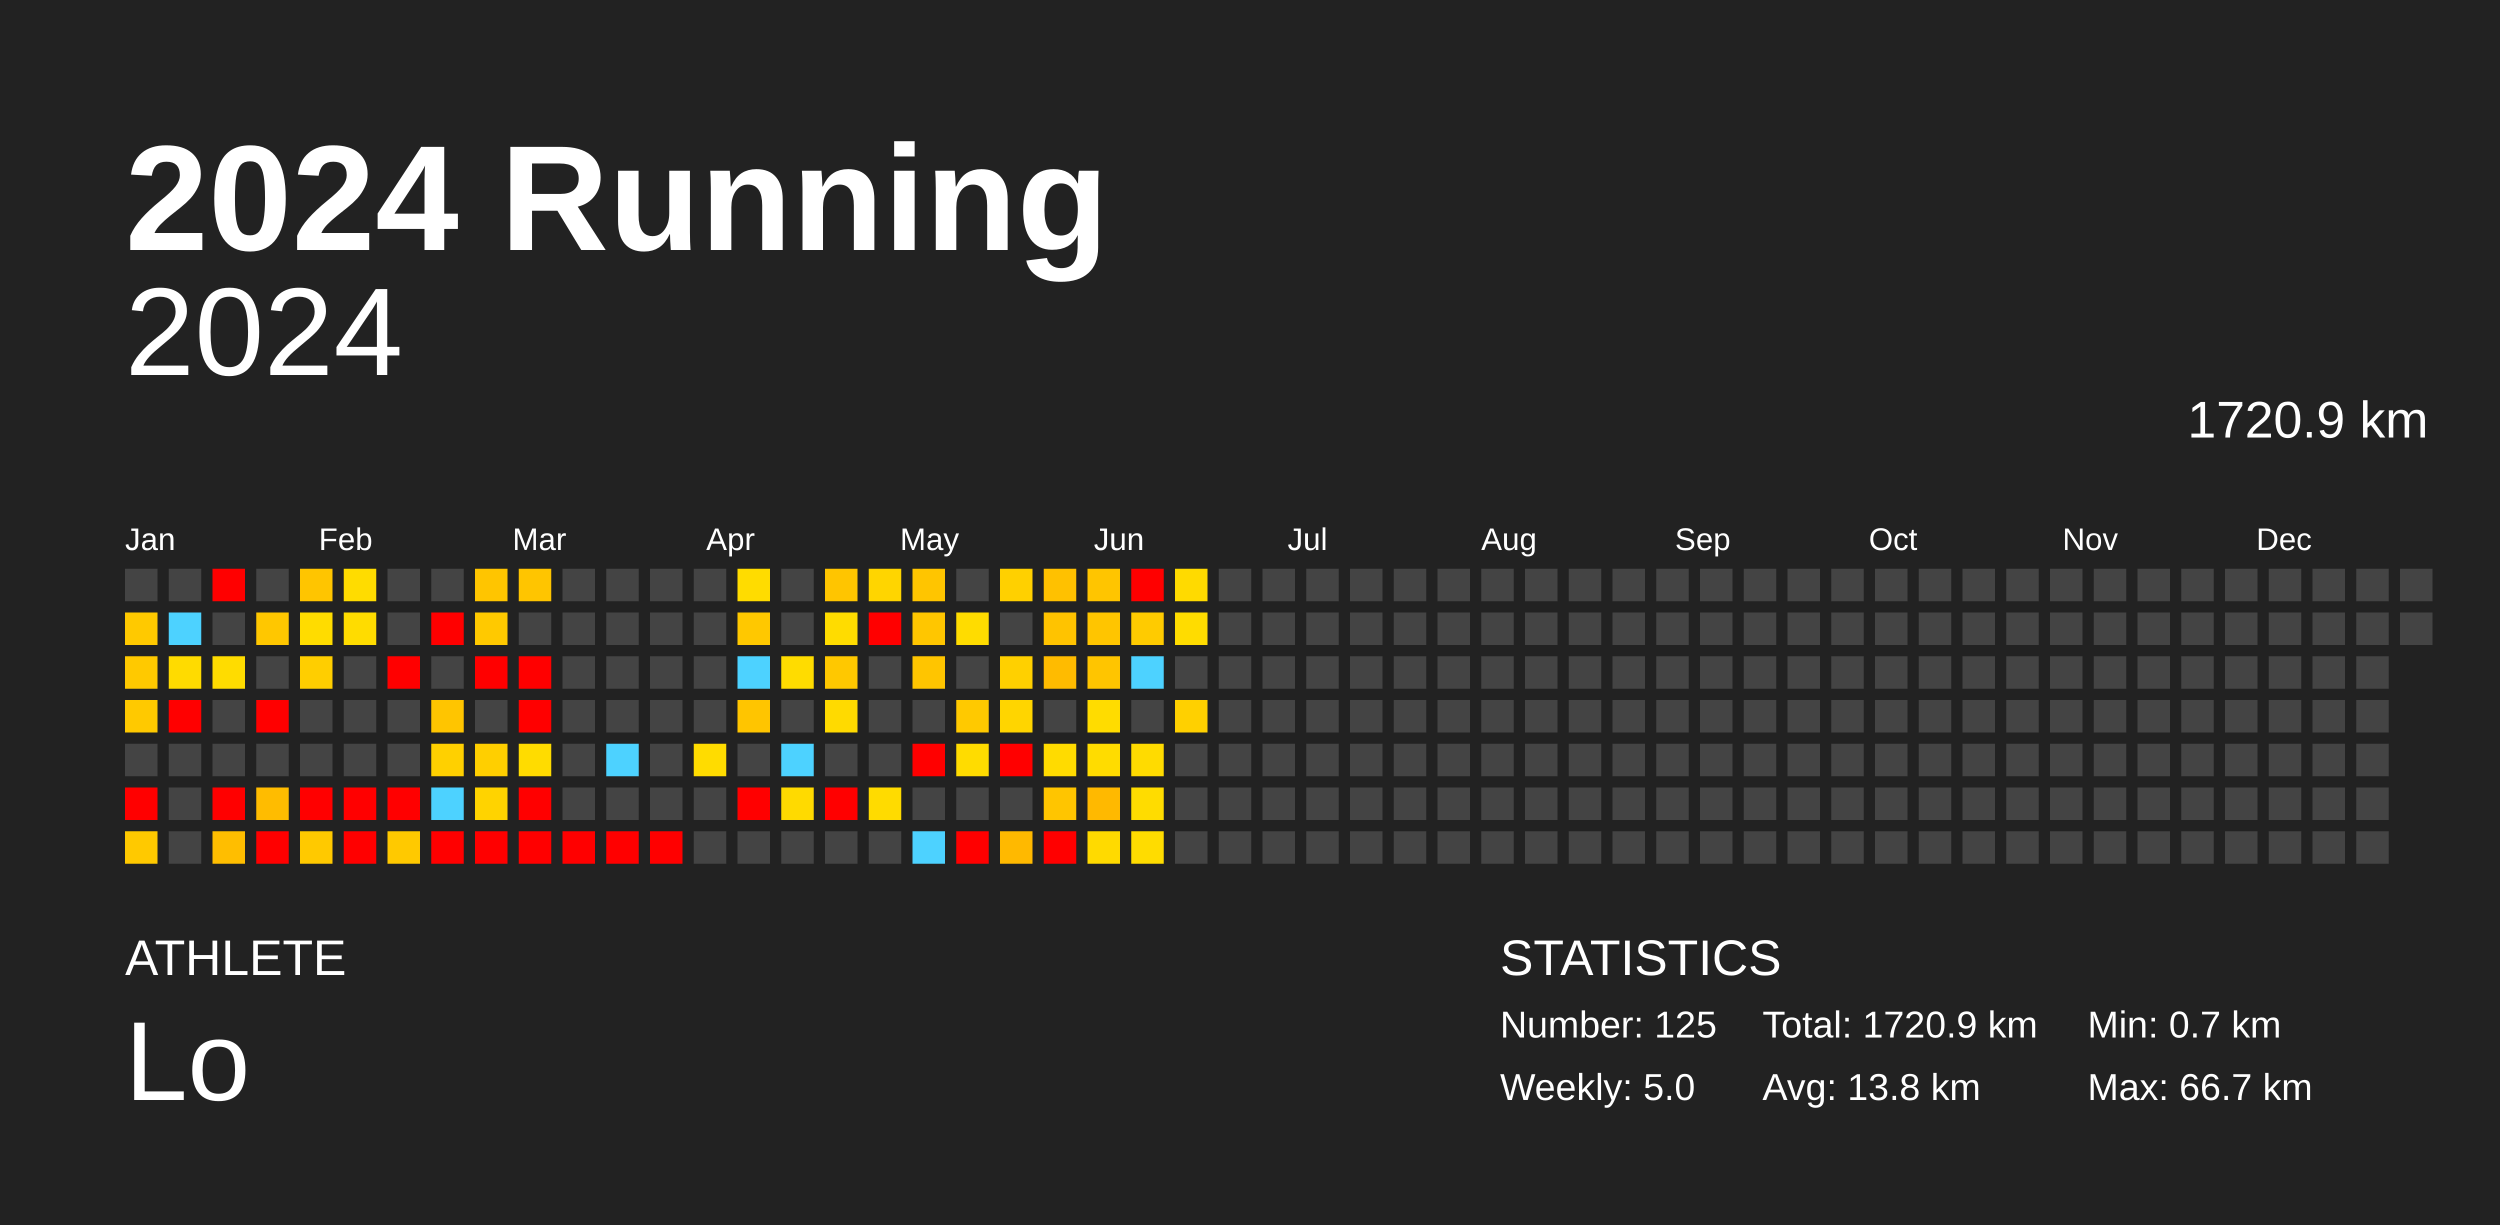
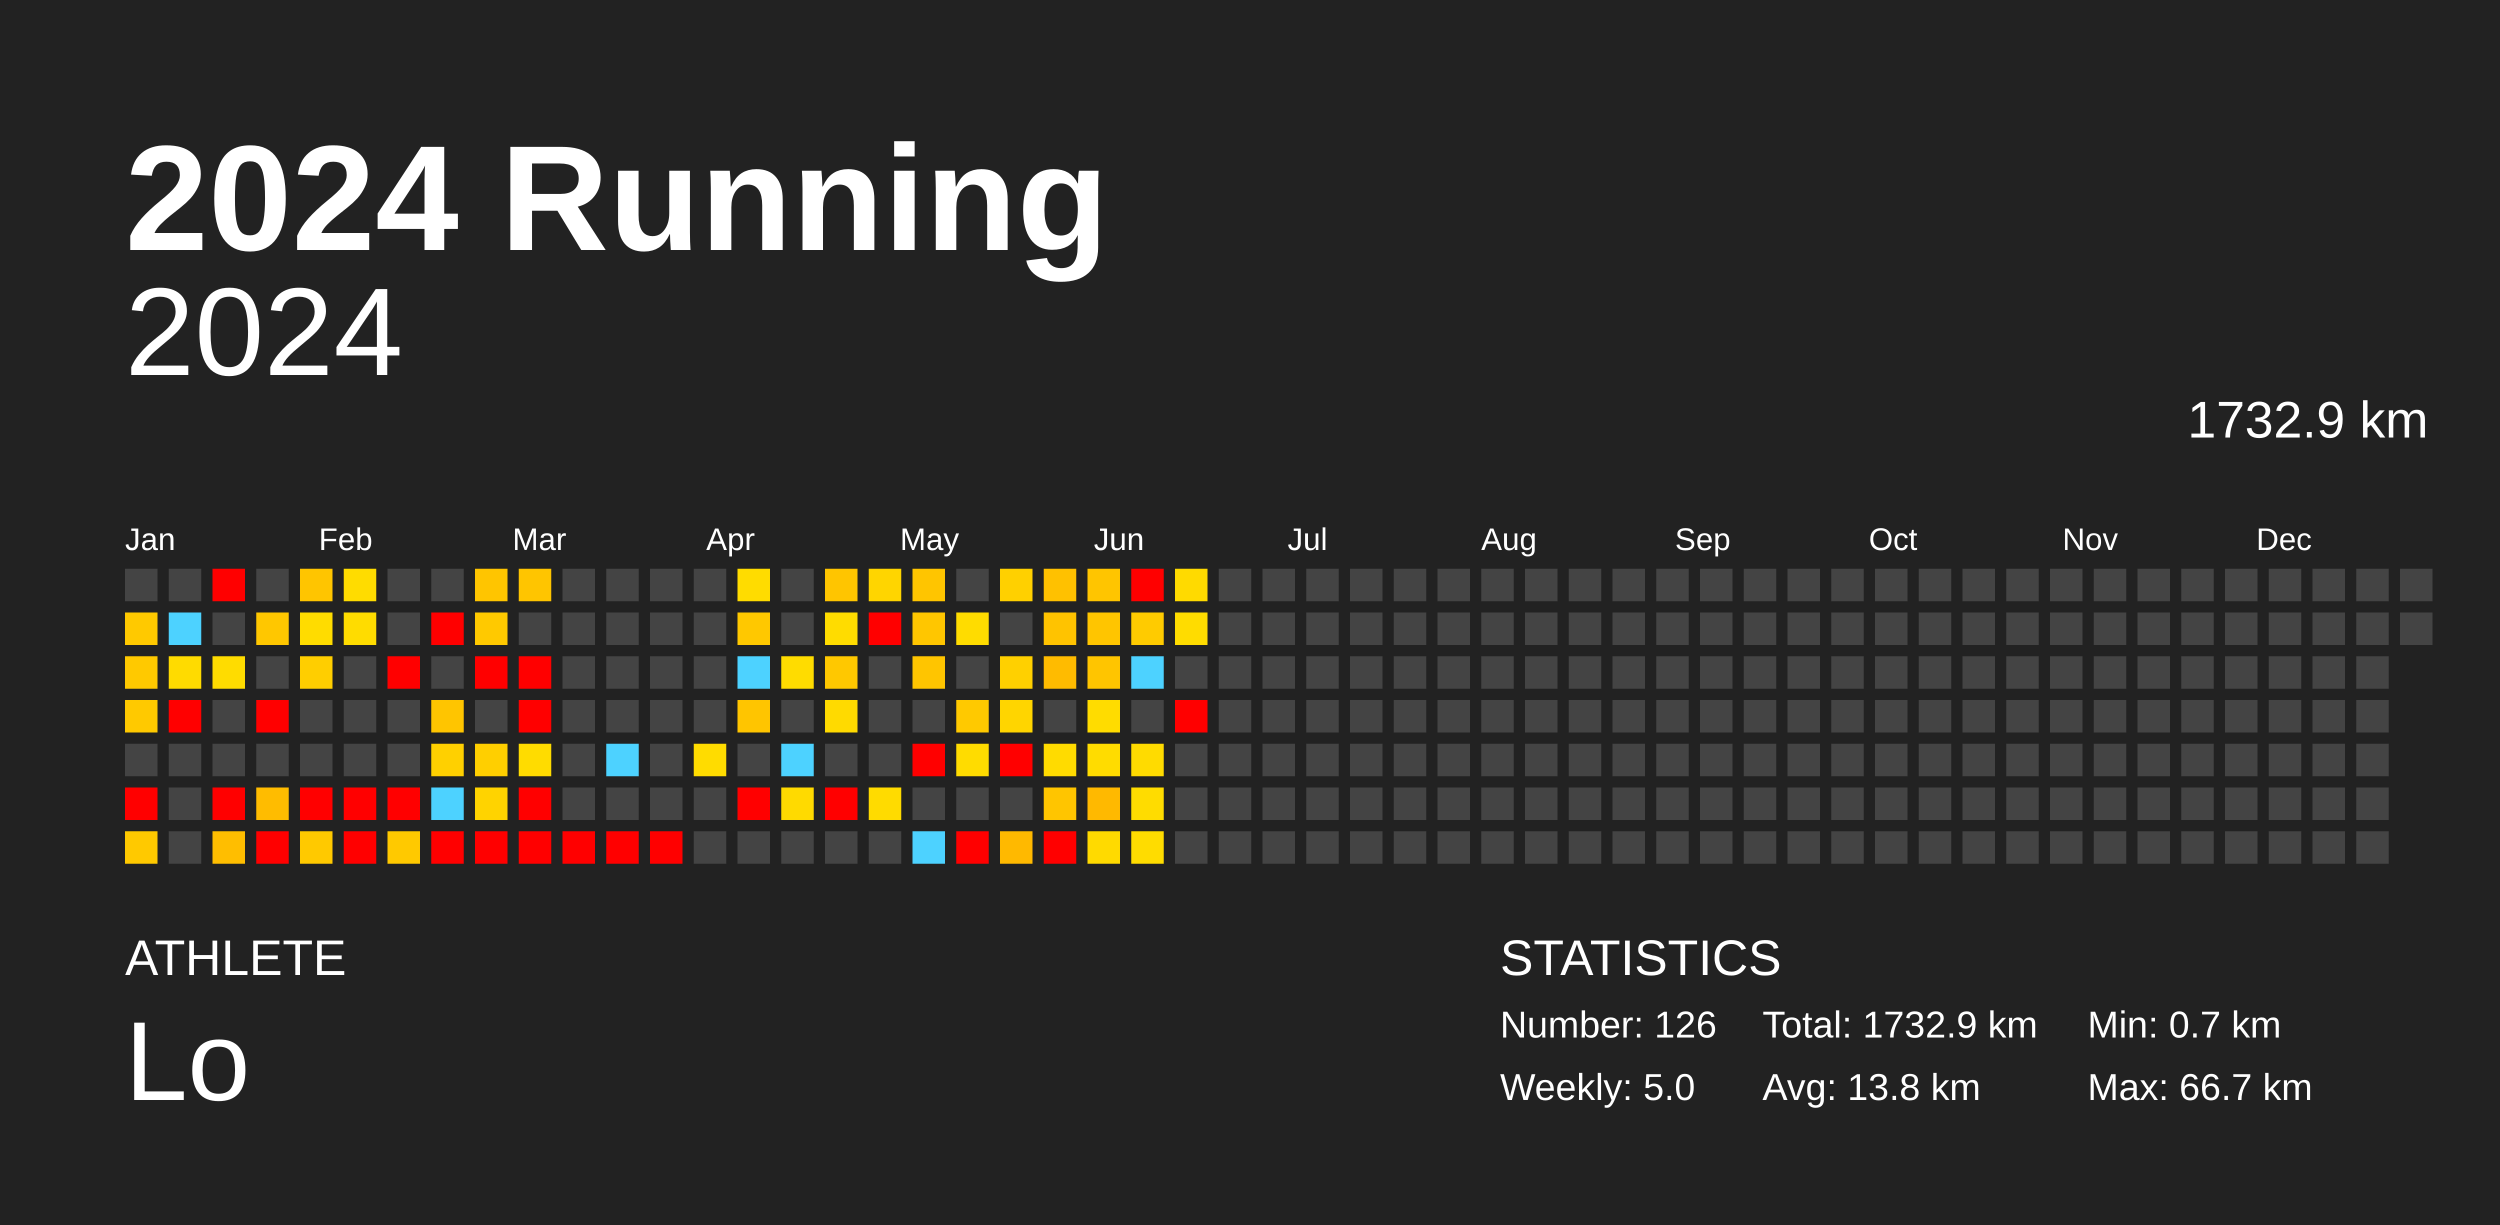
<svg xmlns="http://www.w3.org/2000/svg" baseProfile="full" height="98mm" version="1.1" viewBox="0,0,200,98" width="200mm">
  <defs />
  <rect fill="#222222" height="98" width="200" x="0" y="0" />
  <text fill="#FFFFFF" style="font-size:12px; font-family:Arial; font-weight:bold;" x="10" y="20">2024 Running</text>
  <text fill="#FFFFFF" style="font-size:4px; font-family:Arial" x="10" y="78">ATHLETE</text>
  <text fill="#FFFFFF" style="font-size:9px; font-family:Arial" x="10" y="88">Lo</text>
  <text fill="#FFFFFF" style="font-size:4px; font-family:Arial" x="120" y="78">STATISTICS</text>
-   <text fill="#FFFFFF" style="font-size:3px; font-family:Arial" x="120" y="83">Number: 125</text>
+   <text fill="#FFFFFF" style="font-size:3px; font-family:Arial" x="120" y="83">Number: 126</text>
  <text fill="#FFFFFF" style="font-size:3px; font-family:Arial" x="120" y="88">Weekly: 5.0</text>
-   <text fill="#FFFFFF" style="font-size:3px; font-family:Arial" x="141" y="83">Total: 1720.9 km</text>
+   <text fill="#FFFFFF" style="font-size:3px; font-family:Arial" x="141" y="83">Total: 1732.9 km</text>
  <text fill="#FFFFFF" style="font-size:3px; font-family:Arial" x="141" y="88">Avg: 13.8 km</text>
  <text fill="#FFFFFF" style="font-size:3px; font-family:Arial" x="167" y="83">Min: 0.7 km</text>
  <text fill="#FFFFFF" style="font-size:3px; font-family:Arial" x="167" y="88">Max: 66.7 km</text>
  <text alignment-baseline="hanging" fill="#FFFFFF" style="font-size:10.0px; font-family:Arial;" x="10" y="30">2024</text>
-   <text alignment-baseline="hanging" fill="#FFFFFF" style="font-size:4.125px; font-family:Arial;" x="175" y="35">1720.9 km</text>
+   <text alignment-baseline="hanging" fill="#FFFFFF" style="font-size:4.125px; font-family:Arial;" x="175" y="35">1732.9 km</text>
  <text fill="#FFFFFF" style="font-size:2.5px; font-family:Arial" x="10.0" y="44">Jan</text>
  <text fill="#FFFFFF" style="font-size:2.5px; font-family:Arial" x="25.5" y="44">Feb</text>
  <text fill="#FFFFFF" style="font-size:2.5px; font-family:Arial" x="41.0" y="44">Mar</text>
  <text fill="#FFFFFF" style="font-size:2.5px; font-family:Arial" x="56.5" y="44">Apr</text>
  <text fill="#FFFFFF" style="font-size:2.5px; font-family:Arial" x="72.0" y="44">May</text>
  <text fill="#FFFFFF" style="font-size:2.5px; font-family:Arial" x="87.5" y="44">Jun</text>
  <text fill="#FFFFFF" style="font-size:2.5px; font-family:Arial" x="103.0" y="44">Jul</text>
  <text fill="#FFFFFF" style="font-size:2.5px; font-family:Arial" x="118.5" y="44">Aug</text>
  <text fill="#FFFFFF" style="font-size:2.5px; font-family:Arial" x="134.0" y="44">Sep</text>
  <text fill="#FFFFFF" style="font-size:2.5px; font-family:Arial" x="149.5" y="44">Oct</text>
  <text fill="#FFFFFF" style="font-size:2.5px; font-family:Arial" x="165.0" y="44">Nov</text>
  <text fill="#FFFFFF" style="font-size:2.5px; font-family:Arial" x="180.5" y="44">Dec</text>
  <rect fill="#444444" height="2.6" width="2.6" x="10.0" y="45.5" />
  <rect fill="#ffc900" height="2.6" width="2.6" x="10.0" y="49.0" />
  <rect fill="#ffc900" height="2.6" width="2.6" x="10.0" y="52.5" />
  <rect fill="#ffc900" height="2.6" width="2.6" x="10.0" y="56.0" />
  <rect fill="#444444" height="2.6" width="2.6" x="10.0" y="59.5" />
  <rect fill="red" height="2.6" width="2.6" x="10.0" y="63.0" />
  <rect fill="#ffc900" height="2.6" width="2.6" x="10.0" y="66.5" />
  <rect fill="#444444" height="2.6" width="2.6" x="13.5" y="45.5" />
  <rect fill="#4dd2ff" height="2.6" width="2.6" x="13.5" y="49.0" />
  <rect fill="#ffdb00" height="2.6" width="2.6" x="13.5" y="52.5" />
  <rect fill="red" height="2.6" width="2.6" x="13.5" y="56.0" />
  <rect fill="#444444" height="2.6" width="2.6" x="13.5" y="59.5" />
  <rect fill="#444444" height="2.6" width="2.6" x="13.5" y="63.0" />
  <rect fill="#444444" height="2.6" width="2.6" x="13.5" y="66.5" />
  <rect fill="red" height="2.6" width="2.6" x="17.0" y="45.5" />
  <rect fill="#444444" height="2.6" width="2.6" x="17.0" y="49.0" />
  <rect fill="#ffdc00" height="2.6" width="2.6" x="17.0" y="52.5" />
  <rect fill="#444444" height="2.6" width="2.6" x="17.0" y="56.0" />
  <rect fill="#444444" height="2.6" width="2.6" x="17.0" y="59.5" />
  <rect fill="red" height="2.6" width="2.6" x="17.0" y="63.0" />
  <rect fill="#ffbe00" height="2.6" width="2.6" x="17.0" y="66.5" />
  <rect fill="#444444" height="2.6" width="2.6" x="20.5" y="45.5" />
  <rect fill="#ffc700" height="2.6" width="2.6" x="20.5" y="49.0" />
  <rect fill="#444444" height="2.6" width="2.6" x="20.5" y="52.5" />
  <rect fill="red" height="2.6" width="2.6" x="20.5" y="56.0" />
  <rect fill="#444444" height="2.6" width="2.6" x="20.5" y="59.5" />
  <rect fill="#ffbc00" height="2.6" width="2.6" x="20.5" y="63.0" />
  <rect fill="red" height="2.6" width="2.6" x="20.5" y="66.5" />
  <rect fill="#ffc500" height="2.6" width="2.6" x="24.0" y="45.5" />
  <rect fill="#ffdc00" height="2.6" width="2.6" x="24.0" y="49.0" />
  <rect fill="#ffce00" height="2.6" width="2.6" x="24.0" y="52.5" />
  <rect fill="#444444" height="2.6" width="2.6" x="24.0" y="56.0" />
  <rect fill="#444444" height="2.6" width="2.6" x="24.0" y="59.5" />
  <rect fill="red" height="2.6" width="2.6" x="24.0" y="63.0" />
  <rect fill="#ffc900" height="2.6" width="2.6" x="24.0" y="66.5" />
  <rect fill="#ffdc00" height="2.6" width="2.6" x="27.5" y="45.5" />
  <rect fill="#ffdc00" height="2.6" width="2.6" x="27.5" y="49.0" />
  <rect fill="#444444" height="2.6" width="2.6" x="27.5" y="52.5" />
  <rect fill="#444444" height="2.6" width="2.6" x="27.5" y="56.0" />
  <rect fill="#444444" height="2.6" width="2.6" x="27.5" y="59.5" />
  <rect fill="red" height="2.6" width="2.6" x="27.5" y="63.0" />
  <rect fill="red" height="2.6" width="2.6" x="27.5" y="66.5" />
  <rect fill="#444444" height="2.6" width="2.6" x="31.0" y="45.5" />
  <rect fill="#444444" height="2.6" width="2.6" x="31.0" y="49.0" />
  <rect fill="red" height="2.6" width="2.6" x="31.0" y="52.5" />
  <rect fill="#444444" height="2.6" width="2.6" x="31.0" y="56.0" />
  <rect fill="#444444" height="2.6" width="2.6" x="31.0" y="59.5" />
  <rect fill="red" height="2.6" width="2.6" x="31.0" y="63.0" />
  <rect fill="#ffc900" height="2.6" width="2.6" x="31.0" y="66.5" />
  <rect fill="#444444" height="2.6" width="2.6" x="34.5" y="45.5" />
  <rect fill="red" height="2.6" width="2.6" x="34.5" y="49.0" />
  <rect fill="#444444" height="2.6" width="2.6" x="34.5" y="52.5" />
  <rect fill="#ffc500" height="2.6" width="2.6" x="34.5" y="56.0" />
  <rect fill="#ffd000" height="2.6" width="2.6" x="34.5" y="59.5" />
  <rect fill="#4dd2ff" height="2.6" width="2.6" x="34.5" y="63.0" />
  <rect fill="red" height="2.6" width="2.6" x="34.5" y="66.5" />
  <rect fill="#ffc500" height="2.6" width="2.6" x="38.0" y="45.5" />
  <rect fill="#ffc900" height="2.6" width="2.6" x="38.0" y="49.0" />
  <rect fill="red" height="2.6" width="2.6" x="38.0" y="52.5" />
  <rect fill="#444444" height="2.6" width="2.6" x="38.0" y="56.0" />
  <rect fill="#ffcf00" height="2.6" width="2.6" x="38.0" y="59.5" />
  <rect fill="#ffd300" height="2.6" width="2.6" x="38.0" y="63.0" />
  <rect fill="red" height="2.6" width="2.6" x="38.0" y="66.5" />
  <rect fill="#ffc500" height="2.6" width="2.6" x="41.5" y="45.5" />
  <rect fill="#444444" height="2.6" width="2.6" x="41.5" y="49.0" />
  <rect fill="red" height="2.6" width="2.6" x="41.5" y="52.5" />
  <rect fill="red" height="2.6" width="2.6" x="41.5" y="56.0" />
  <rect fill="#ffdc00" height="2.6" width="2.6" x="41.5" y="59.5" />
  <rect fill="red" height="2.6" width="2.6" x="41.5" y="63.0" />
  <rect fill="red" height="2.6" width="2.6" x="41.5" y="66.5" />
  <rect fill="#444444" height="2.6" width="2.6" x="45.0" y="45.5" />
  <rect fill="#444444" height="2.6" width="2.6" x="45.0" y="49.0" />
  <rect fill="#444444" height="2.6" width="2.6" x="45.0" y="52.5" />
  <rect fill="#444444" height="2.6" width="2.6" x="45.0" y="56.0" />
  <rect fill="#444444" height="2.6" width="2.6" x="45.0" y="59.5" />
  <rect fill="#444444" height="2.6" width="2.6" x="45.0" y="63.0" />
  <rect fill="red" height="2.6" width="2.6" x="45.0" y="66.5" />
  <rect fill="#444444" height="2.6" width="2.6" x="48.5" y="45.5" />
  <rect fill="#444444" height="2.6" width="2.6" x="48.5" y="49.0" />
  <rect fill="#444444" height="2.6" width="2.6" x="48.5" y="52.5" />
  <rect fill="#444444" height="2.6" width="2.6" x="48.5" y="56.0" />
  <rect fill="#4dd2ff" height="2.6" width="2.6" x="48.5" y="59.5" />
  <rect fill="#444444" height="2.6" width="2.6" x="48.5" y="63.0" />
  <rect fill="red" height="2.6" width="2.6" x="48.5" y="66.5" />
  <rect fill="#444444" height="2.6" width="2.6" x="52.0" y="45.5" />
  <rect fill="#444444" height="2.6" width="2.6" x="52.0" y="49.0" />
  <rect fill="#444444" height="2.6" width="2.6" x="52.0" y="52.5" />
  <rect fill="#444444" height="2.6" width="2.6" x="52.0" y="56.0" />
  <rect fill="#444444" height="2.6" width="2.6" x="52.0" y="59.5" />
  <rect fill="#444444" height="2.6" width="2.6" x="52.0" y="63.0" />
  <rect fill="red" height="2.6" width="2.6" x="52.0" y="66.5" />
  <rect fill="#444444" height="2.6" width="2.6" x="55.5" y="45.5" />
  <rect fill="#444444" height="2.6" width="2.6" x="55.5" y="49.0" />
  <rect fill="#444444" height="2.6" width="2.6" x="55.5" y="52.5" />
  <rect fill="#444444" height="2.6" width="2.6" x="55.5" y="56.0" />
  <rect fill="#ffdc00" height="2.6" width="2.6" x="55.5" y="59.5" />
  <rect fill="#444444" height="2.6" width="2.6" x="55.5" y="63.0" />
  <rect fill="#444444" height="2.6" width="2.6" x="55.5" y="66.5" />
  <rect fill="#ffdc00" height="2.6" width="2.6" x="59.0" y="45.5" />
  <rect fill="#ffc800" height="2.6" width="2.6" x="59.0" y="49.0" />
  <rect fill="#4dd2ff" height="2.6" width="2.6" x="59.0" y="52.5" />
  <rect fill="#ffc500" height="2.6" width="2.6" x="59.0" y="56.0" />
  <rect fill="#444444" height="2.6" width="2.6" x="59.0" y="59.5" />
  <rect fill="red" height="2.6" width="2.6" x="59.0" y="63.0" />
  <rect fill="#444444" height="2.6" width="2.6" x="59.0" y="66.5" />
  <rect fill="#444444" height="2.6" width="2.6" x="62.5" y="45.5" />
  <rect fill="#444444" height="2.6" width="2.6" x="62.5" y="49.0" />
  <rect fill="#ffdc00" height="2.6" width="2.6" x="62.5" y="52.5" />
  <rect fill="#444444" height="2.6" width="2.6" x="62.5" y="56.0" />
  <rect fill="#4dd2ff" height="2.6" width="2.6" x="62.5" y="59.5" />
  <rect fill="#ffda00" height="2.6" width="2.6" x="62.5" y="63.0" />
  <rect fill="#444444" height="2.6" width="2.6" x="62.5" y="66.5" />
  <rect fill="#ffc500" height="2.6" width="2.6" x="66.0" y="45.5" />
  <rect fill="#ffdc00" height="2.6" width="2.6" x="66.0" y="49.0" />
  <rect fill="#ffc800" height="2.6" width="2.6" x="66.0" y="52.5" />
  <rect fill="#ffda00" height="2.6" width="2.6" x="66.0" y="56.0" />
  <rect fill="#444444" height="2.6" width="2.6" x="66.0" y="59.5" />
  <rect fill="red" height="2.6" width="2.6" x="66.0" y="63.0" />
  <rect fill="#444444" height="2.6" width="2.6" x="66.0" y="66.5" />
  <rect fill="#ffd500" height="2.6" width="2.6" x="69.5" y="45.5" />
  <rect fill="red" height="2.6" width="2.6" x="69.5" y="49.0" />
  <rect fill="#444444" height="2.6" width="2.6" x="69.5" y="52.5" />
  <rect fill="#444444" height="2.6" width="2.6" x="69.5" y="56.0" />
  <rect fill="#444444" height="2.6" width="2.6" x="69.5" y="59.5" />
  <rect fill="#ffdb00" height="2.6" width="2.6" x="69.5" y="63.0" />
  <rect fill="#444444" height="2.6" width="2.6" x="69.5" y="66.5" />
  <rect fill="#ffc500" height="2.6" width="2.6" x="73.0" y="45.5" />
  <rect fill="#ffc600" height="2.6" width="2.6" x="73.0" y="49.0" />
  <rect fill="#ffc500" height="2.6" width="2.6" x="73.0" y="52.5" />
  <rect fill="#444444" height="2.6" width="2.6" x="73.0" y="56.0" />
  <rect fill="red" height="2.6" width="2.6" x="73.0" y="59.5" />
  <rect fill="#444444" height="2.6" width="2.6" x="73.0" y="63.0" />
  <rect fill="#4dd2ff" height="2.6" width="2.6" x="73.0" y="66.5" />
  <rect fill="#444444" height="2.6" width="2.6" x="76.5" y="45.5" />
  <rect fill="#ffdc00" height="2.6" width="2.6" x="76.5" y="49.0" />
  <rect fill="#444444" height="2.6" width="2.6" x="76.5" y="52.5" />
  <rect fill="#ffc900" height="2.6" width="2.6" x="76.5" y="56.0" />
  <rect fill="#ffdc00" height="2.6" width="2.6" x="76.5" y="59.5" />
  <rect fill="#444444" height="2.6" width="2.6" x="76.5" y="63.0" />
  <rect fill="red" height="2.6" width="2.6" x="76.5" y="66.5" />
  <rect fill="#ffd000" height="2.6" width="2.6" x="80.0" y="45.5" />
  <rect fill="#444444" height="2.6" width="2.6" x="80.0" y="49.0" />
  <rect fill="#ffd000" height="2.6" width="2.6" x="80.0" y="52.5" />
  <rect fill="#ffd500" height="2.6" width="2.6" x="80.0" y="56.0" />
  <rect fill="red" height="2.6" width="2.6" x="80.0" y="59.5" />
  <rect fill="#444444" height="2.6" width="2.6" x="80.0" y="63.0" />
  <rect fill="#ffb900" height="2.6" width="2.6" x="80.0" y="66.5" />
  <rect fill="#ffc100" height="2.6" width="2.6" x="83.5" y="45.5" />
  <rect fill="#ffc300" height="2.6" width="2.6" x="83.5" y="49.0" />
  <rect fill="#ffbb00" height="2.6" width="2.6" x="83.5" y="52.5" />
  <rect fill="#444444" height="2.6" width="2.6" x="83.5" y="56.0" />
  <rect fill="#ffdb00" height="2.6" width="2.6" x="83.5" y="59.5" />
  <rect fill="#ffc500" height="2.6" width="2.6" x="83.5" y="63.0" />
  <rect fill="red" height="2.6" width="2.6" x="83.5" y="66.5" />
  <rect fill="#ffc500" height="2.6" width="2.6" x="87.0" y="45.5" />
  <rect fill="#ffc500" height="2.6" width="2.6" x="87.0" y="49.0" />
  <rect fill="#ffc500" height="2.6" width="2.6" x="87.0" y="52.5" />
  <rect fill="#ffdc00" height="2.6" width="2.6" x="87.0" y="56.0" />
  <rect fill="#ffdc00" height="2.6" width="2.6" x="87.0" y="59.5" />
  <rect fill="#ffb900" height="2.6" width="2.6" x="87.0" y="63.0" />
  <rect fill="#ffda00" height="2.6" width="2.6" x="87.0" y="66.5" />
  <rect fill="red" height="2.6" width="2.6" x="90.5" y="45.5" />
  <rect fill="#ffcb00" height="2.6" width="2.6" x="90.5" y="49.0" />
  <rect fill="#4dd2ff" height="2.6" width="2.6" x="90.5" y="52.5" />
  <rect fill="#444444" height="2.6" width="2.6" x="90.5" y="56.0" />
  <rect fill="#ffdb00" height="2.6" width="2.6" x="90.5" y="59.5" />
  <rect fill="#ffdc00" height="2.6" width="2.6" x="90.5" y="63.0" />
  <rect fill="#ffdc00" height="2.6" width="2.6" x="90.5" y="66.5" />
  <rect fill="#ffda00" height="2.6" width="2.6" x="94.0" y="45.5" />
  <rect fill="#ffdc00" height="2.6" width="2.6" x="94.0" y="49.0" />
  <rect fill="#444444" height="2.6" width="2.6" x="94.0" y="52.5" />
-   <rect fill="#ffd000" height="2.6" width="2.6" x="94.0" y="56.0" />
+   <rect fill="red" height="2.6" width="2.6" x="94.0" y="56.0" />
  <rect fill="#444444" height="2.6" width="2.6" x="94.0" y="59.5" />
  <rect fill="#444444" height="2.6" width="2.6" x="94.0" y="63.0" />
  <rect fill="#444444" height="2.6" width="2.6" x="94.0" y="66.5" />
  <rect fill="#444444" height="2.6" width="2.6" x="97.5" y="45.5" />
  <rect fill="#444444" height="2.6" width="2.6" x="97.5" y="49.0" />
  <rect fill="#444444" height="2.6" width="2.6" x="97.5" y="52.5" />
  <rect fill="#444444" height="2.6" width="2.6" x="97.5" y="56.0" />
  <rect fill="#444444" height="2.6" width="2.6" x="97.5" y="59.5" />
  <rect fill="#444444" height="2.6" width="2.6" x="97.5" y="63.0" />
  <rect fill="#444444" height="2.6" width="2.6" x="97.5" y="66.5" />
  <rect fill="#444444" height="2.6" width="2.6" x="101.0" y="45.5" />
  <rect fill="#444444" height="2.6" width="2.6" x="101.0" y="49.0" />
  <rect fill="#444444" height="2.6" width="2.6" x="101.0" y="52.5" />
  <rect fill="#444444" height="2.6" width="2.6" x="101.0" y="56.0" />
  <rect fill="#444444" height="2.6" width="2.6" x="101.0" y="59.5" />
  <rect fill="#444444" height="2.6" width="2.6" x="101.0" y="63.0" />
  <rect fill="#444444" height="2.6" width="2.6" x="101.0" y="66.5" />
  <rect fill="#444444" height="2.6" width="2.6" x="104.5" y="45.5" />
  <rect fill="#444444" height="2.6" width="2.6" x="104.5" y="49.0" />
  <rect fill="#444444" height="2.6" width="2.6" x="104.5" y="52.5" />
  <rect fill="#444444" height="2.6" width="2.6" x="104.5" y="56.0" />
  <rect fill="#444444" height="2.6" width="2.6" x="104.5" y="59.5" />
  <rect fill="#444444" height="2.6" width="2.6" x="104.5" y="63.0" />
  <rect fill="#444444" height="2.6" width="2.6" x="104.5" y="66.5" />
  <rect fill="#444444" height="2.6" width="2.6" x="108.0" y="45.5" />
  <rect fill="#444444" height="2.6" width="2.6" x="108.0" y="49.0" />
  <rect fill="#444444" height="2.6" width="2.6" x="108.0" y="52.5" />
  <rect fill="#444444" height="2.6" width="2.6" x="108.0" y="56.0" />
  <rect fill="#444444" height="2.6" width="2.6" x="108.0" y="59.5" />
  <rect fill="#444444" height="2.6" width="2.6" x="108.0" y="63.0" />
  <rect fill="#444444" height="2.6" width="2.6" x="108.0" y="66.5" />
  <rect fill="#444444" height="2.6" width="2.6" x="111.5" y="45.5" />
  <rect fill="#444444" height="2.6" width="2.6" x="111.5" y="49.0" />
  <rect fill="#444444" height="2.6" width="2.6" x="111.5" y="52.5" />
  <rect fill="#444444" height="2.6" width="2.6" x="111.5" y="56.0" />
  <rect fill="#444444" height="2.6" width="2.6" x="111.5" y="59.5" />
  <rect fill="#444444" height="2.6" width="2.6" x="111.5" y="63.0" />
  <rect fill="#444444" height="2.6" width="2.6" x="111.5" y="66.5" />
  <rect fill="#444444" height="2.6" width="2.6" x="115.0" y="45.5" />
  <rect fill="#444444" height="2.6" width="2.6" x="115.0" y="49.0" />
  <rect fill="#444444" height="2.6" width="2.6" x="115.0" y="52.5" />
  <rect fill="#444444" height="2.6" width="2.6" x="115.0" y="56.0" />
  <rect fill="#444444" height="2.6" width="2.6" x="115.0" y="59.5" />
  <rect fill="#444444" height="2.6" width="2.6" x="115.0" y="63.0" />
  <rect fill="#444444" height="2.6" width="2.6" x="115.0" y="66.5" />
  <rect fill="#444444" height="2.6" width="2.6" x="118.5" y="45.5" />
  <rect fill="#444444" height="2.6" width="2.6" x="118.5" y="49.0" />
  <rect fill="#444444" height="2.6" width="2.6" x="118.5" y="52.5" />
  <rect fill="#444444" height="2.6" width="2.6" x="118.5" y="56.0" />
  <rect fill="#444444" height="2.6" width="2.6" x="118.5" y="59.5" />
  <rect fill="#444444" height="2.6" width="2.6" x="118.5" y="63.0" />
  <rect fill="#444444" height="2.6" width="2.6" x="118.5" y="66.5" />
  <rect fill="#444444" height="2.6" width="2.6" x="122.0" y="45.5" />
  <rect fill="#444444" height="2.6" width="2.6" x="122.0" y="49.0" />
  <rect fill="#444444" height="2.6" width="2.6" x="122.0" y="52.5" />
  <rect fill="#444444" height="2.6" width="2.6" x="122.0" y="56.0" />
  <rect fill="#444444" height="2.6" width="2.6" x="122.0" y="59.5" />
  <rect fill="#444444" height="2.6" width="2.6" x="122.0" y="63.0" />
  <rect fill="#444444" height="2.6" width="2.6" x="122.0" y="66.5" />
  <rect fill="#444444" height="2.6" width="2.6" x="125.5" y="45.5" />
  <rect fill="#444444" height="2.6" width="2.6" x="125.5" y="49.0" />
  <rect fill="#444444" height="2.6" width="2.6" x="125.5" y="52.5" />
  <rect fill="#444444" height="2.6" width="2.6" x="125.5" y="56.0" />
  <rect fill="#444444" height="2.6" width="2.6" x="125.5" y="59.5" />
  <rect fill="#444444" height="2.6" width="2.6" x="125.5" y="63.0" />
  <rect fill="#444444" height="2.6" width="2.6" x="125.5" y="66.5" />
  <rect fill="#444444" height="2.6" width="2.6" x="129.0" y="45.5" />
  <rect fill="#444444" height="2.6" width="2.6" x="129.0" y="49.0" />
  <rect fill="#444444" height="2.6" width="2.6" x="129.0" y="52.5" />
  <rect fill="#444444" height="2.6" width="2.6" x="129.0" y="56.0" />
  <rect fill="#444444" height="2.6" width="2.6" x="129.0" y="59.5" />
  <rect fill="#444444" height="2.6" width="2.6" x="129.0" y="63.0" />
  <rect fill="#444444" height="2.6" width="2.6" x="129.0" y="66.5" />
  <rect fill="#444444" height="2.6" width="2.6" x="132.5" y="45.5" />
  <rect fill="#444444" height="2.6" width="2.6" x="132.5" y="49.0" />
  <rect fill="#444444" height="2.6" width="2.6" x="132.5" y="52.5" />
  <rect fill="#444444" height="2.6" width="2.6" x="132.5" y="56.0" />
  <rect fill="#444444" height="2.6" width="2.6" x="132.5" y="59.5" />
  <rect fill="#444444" height="2.6" width="2.6" x="132.5" y="63.0" />
  <rect fill="#444444" height="2.6" width="2.6" x="132.5" y="66.5" />
  <rect fill="#444444" height="2.6" width="2.6" x="136.0" y="45.5" />
  <rect fill="#444444" height="2.6" width="2.6" x="136.0" y="49.0" />
  <rect fill="#444444" height="2.6" width="2.6" x="136.0" y="52.5" />
  <rect fill="#444444" height="2.6" width="2.6" x="136.0" y="56.0" />
  <rect fill="#444444" height="2.6" width="2.6" x="136.0" y="59.5" />
  <rect fill="#444444" height="2.6" width="2.6" x="136.0" y="63.0" />
  <rect fill="#444444" height="2.6" width="2.6" x="136.0" y="66.5" />
  <rect fill="#444444" height="2.6" width="2.6" x="139.5" y="45.5" />
  <rect fill="#444444" height="2.6" width="2.6" x="139.5" y="49.0" />
  <rect fill="#444444" height="2.6" width="2.6" x="139.5" y="52.5" />
  <rect fill="#444444" height="2.6" width="2.6" x="139.5" y="56.0" />
  <rect fill="#444444" height="2.6" width="2.6" x="139.5" y="59.5" />
  <rect fill="#444444" height="2.6" width="2.6" x="139.5" y="63.0" />
  <rect fill="#444444" height="2.6" width="2.6" x="139.5" y="66.5" />
  <rect fill="#444444" height="2.6" width="2.6" x="143.0" y="45.5" />
  <rect fill="#444444" height="2.6" width="2.6" x="143.0" y="49.0" />
  <rect fill="#444444" height="2.6" width="2.6" x="143.0" y="52.5" />
  <rect fill="#444444" height="2.6" width="2.6" x="143.0" y="56.0" />
  <rect fill="#444444" height="2.6" width="2.6" x="143.0" y="59.5" />
  <rect fill="#444444" height="2.6" width="2.6" x="143.0" y="63.0" />
  <rect fill="#444444" height="2.6" width="2.6" x="143.0" y="66.5" />
  <rect fill="#444444" height="2.6" width="2.6" x="146.5" y="45.5" />
  <rect fill="#444444" height="2.6" width="2.6" x="146.5" y="49.0" />
  <rect fill="#444444" height="2.6" width="2.6" x="146.5" y="52.5" />
  <rect fill="#444444" height="2.6" width="2.6" x="146.5" y="56.0" />
  <rect fill="#444444" height="2.6" width="2.6" x="146.5" y="59.5" />
  <rect fill="#444444" height="2.6" width="2.6" x="146.5" y="63.0" />
  <rect fill="#444444" height="2.6" width="2.6" x="146.5" y="66.5" />
  <rect fill="#444444" height="2.6" width="2.6" x="150.0" y="45.5" />
  <rect fill="#444444" height="2.6" width="2.6" x="150.0" y="49.0" />
  <rect fill="#444444" height="2.6" width="2.6" x="150.0" y="52.5" />
  <rect fill="#444444" height="2.6" width="2.6" x="150.0" y="56.0" />
  <rect fill="#444444" height="2.6" width="2.6" x="150.0" y="59.5" />
  <rect fill="#444444" height="2.6" width="2.6" x="150.0" y="63.0" />
  <rect fill="#444444" height="2.6" width="2.6" x="150.0" y="66.5" />
  <rect fill="#444444" height="2.6" width="2.6" x="153.5" y="45.5" />
  <rect fill="#444444" height="2.6" width="2.6" x="153.5" y="49.0" />
  <rect fill="#444444" height="2.6" width="2.6" x="153.5" y="52.5" />
  <rect fill="#444444" height="2.6" width="2.6" x="153.5" y="56.0" />
  <rect fill="#444444" height="2.6" width="2.6" x="153.5" y="59.5" />
  <rect fill="#444444" height="2.6" width="2.6" x="153.5" y="63.0" />
  <rect fill="#444444" height="2.6" width="2.6" x="153.5" y="66.5" />
  <rect fill="#444444" height="2.6" width="2.6" x="157.0" y="45.5" />
  <rect fill="#444444" height="2.6" width="2.6" x="157.0" y="49.0" />
  <rect fill="#444444" height="2.6" width="2.6" x="157.0" y="52.5" />
  <rect fill="#444444" height="2.6" width="2.6" x="157.0" y="56.0" />
  <rect fill="#444444" height="2.6" width="2.6" x="157.0" y="59.5" />
  <rect fill="#444444" height="2.6" width="2.6" x="157.0" y="63.0" />
  <rect fill="#444444" height="2.6" width="2.6" x="157.0" y="66.5" />
  <rect fill="#444444" height="2.6" width="2.6" x="160.5" y="45.5" />
  <rect fill="#444444" height="2.6" width="2.6" x="160.5" y="49.0" />
  <rect fill="#444444" height="2.6" width="2.6" x="160.5" y="52.5" />
  <rect fill="#444444" height="2.6" width="2.6" x="160.5" y="56.0" />
  <rect fill="#444444" height="2.6" width="2.6" x="160.5" y="59.5" />
  <rect fill="#444444" height="2.6" width="2.6" x="160.5" y="63.0" />
  <rect fill="#444444" height="2.6" width="2.6" x="160.5" y="66.5" />
  <rect fill="#444444" height="2.6" width="2.6" x="164.0" y="45.5" />
  <rect fill="#444444" height="2.6" width="2.6" x="164.0" y="49.0" />
  <rect fill="#444444" height="2.6" width="2.6" x="164.0" y="52.5" />
  <rect fill="#444444" height="2.6" width="2.6" x="164.0" y="56.0" />
  <rect fill="#444444" height="2.6" width="2.6" x="164.0" y="59.5" />
  <rect fill="#444444" height="2.6" width="2.6" x="164.0" y="63.0" />
  <rect fill="#444444" height="2.6" width="2.6" x="164.0" y="66.5" />
  <rect fill="#444444" height="2.6" width="2.6" x="167.5" y="45.5" />
  <rect fill="#444444" height="2.6" width="2.6" x="167.5" y="49.0" />
  <rect fill="#444444" height="2.6" width="2.6" x="167.5" y="52.5" />
  <rect fill="#444444" height="2.6" width="2.6" x="167.5" y="56.0" />
  <rect fill="#444444" height="2.6" width="2.6" x="167.5" y="59.5" />
  <rect fill="#444444" height="2.6" width="2.6" x="167.5" y="63.0" />
  <rect fill="#444444" height="2.6" width="2.6" x="167.5" y="66.5" />
  <rect fill="#444444" height="2.6" width="2.6" x="171.0" y="45.5" />
  <rect fill="#444444" height="2.6" width="2.6" x="171.0" y="49.0" />
  <rect fill="#444444" height="2.6" width="2.6" x="171.0" y="52.5" />
  <rect fill="#444444" height="2.6" width="2.6" x="171.0" y="56.0" />
  <rect fill="#444444" height="2.6" width="2.6" x="171.0" y="59.5" />
  <rect fill="#444444" height="2.6" width="2.6" x="171.0" y="63.0" />
  <rect fill="#444444" height="2.6" width="2.6" x="171.0" y="66.5" />
  <rect fill="#444444" height="2.6" width="2.6" x="174.5" y="45.5" />
  <rect fill="#444444" height="2.6" width="2.6" x="174.5" y="49.0" />
  <rect fill="#444444" height="2.6" width="2.6" x="174.5" y="52.5" />
  <rect fill="#444444" height="2.6" width="2.6" x="174.5" y="56.0" />
  <rect fill="#444444" height="2.6" width="2.6" x="174.5" y="59.5" />
  <rect fill="#444444" height="2.6" width="2.6" x="174.5" y="63.0" />
  <rect fill="#444444" height="2.6" width="2.6" x="174.5" y="66.5" />
  <rect fill="#444444" height="2.6" width="2.6" x="178.0" y="45.5" />
  <rect fill="#444444" height="2.6" width="2.6" x="178.0" y="49.0" />
  <rect fill="#444444" height="2.6" width="2.6" x="178.0" y="52.5" />
  <rect fill="#444444" height="2.6" width="2.6" x="178.0" y="56.0" />
  <rect fill="#444444" height="2.6" width="2.6" x="178.0" y="59.5" />
  <rect fill="#444444" height="2.6" width="2.6" x="178.0" y="63.0" />
  <rect fill="#444444" height="2.6" width="2.6" x="178.0" y="66.5" />
  <rect fill="#444444" height="2.6" width="2.6" x="181.5" y="45.5" />
  <rect fill="#444444" height="2.6" width="2.6" x="181.5" y="49.0" />
  <rect fill="#444444" height="2.6" width="2.6" x="181.5" y="52.5" />
  <rect fill="#444444" height="2.6" width="2.6" x="181.5" y="56.0" />
  <rect fill="#444444" height="2.6" width="2.6" x="181.5" y="59.5" />
  <rect fill="#444444" height="2.6" width="2.6" x="181.5" y="63.0" />
  <rect fill="#444444" height="2.6" width="2.6" x="181.5" y="66.5" />
  <rect fill="#444444" height="2.6" width="2.6" x="185.0" y="45.5" />
  <rect fill="#444444" height="2.6" width="2.6" x="185.0" y="49.0" />
  <rect fill="#444444" height="2.6" width="2.6" x="185.0" y="52.5" />
  <rect fill="#444444" height="2.6" width="2.6" x="185.0" y="56.0" />
  <rect fill="#444444" height="2.6" width="2.6" x="185.0" y="59.5" />
  <rect fill="#444444" height="2.6" width="2.6" x="185.0" y="63.0" />
  <rect fill="#444444" height="2.6" width="2.6" x="185.0" y="66.5" />
  <rect fill="#444444" height="2.6" width="2.6" x="188.5" y="45.5" />
  <rect fill="#444444" height="2.6" width="2.6" x="188.5" y="49.0" />
  <rect fill="#444444" height="2.6" width="2.6" x="188.5" y="52.5" />
  <rect fill="#444444" height="2.6" width="2.6" x="188.5" y="56.0" />
  <rect fill="#444444" height="2.6" width="2.6" x="188.5" y="59.5" />
  <rect fill="#444444" height="2.6" width="2.6" x="188.5" y="63.0" />
  <rect fill="#444444" height="2.6" width="2.6" x="188.5" y="66.5" />
  <rect fill="#444444" height="2.6" width="2.6" x="192.0" y="45.5" />
  <rect fill="#444444" height="2.6" width="2.6" x="192.0" y="49.0" />
</svg>
